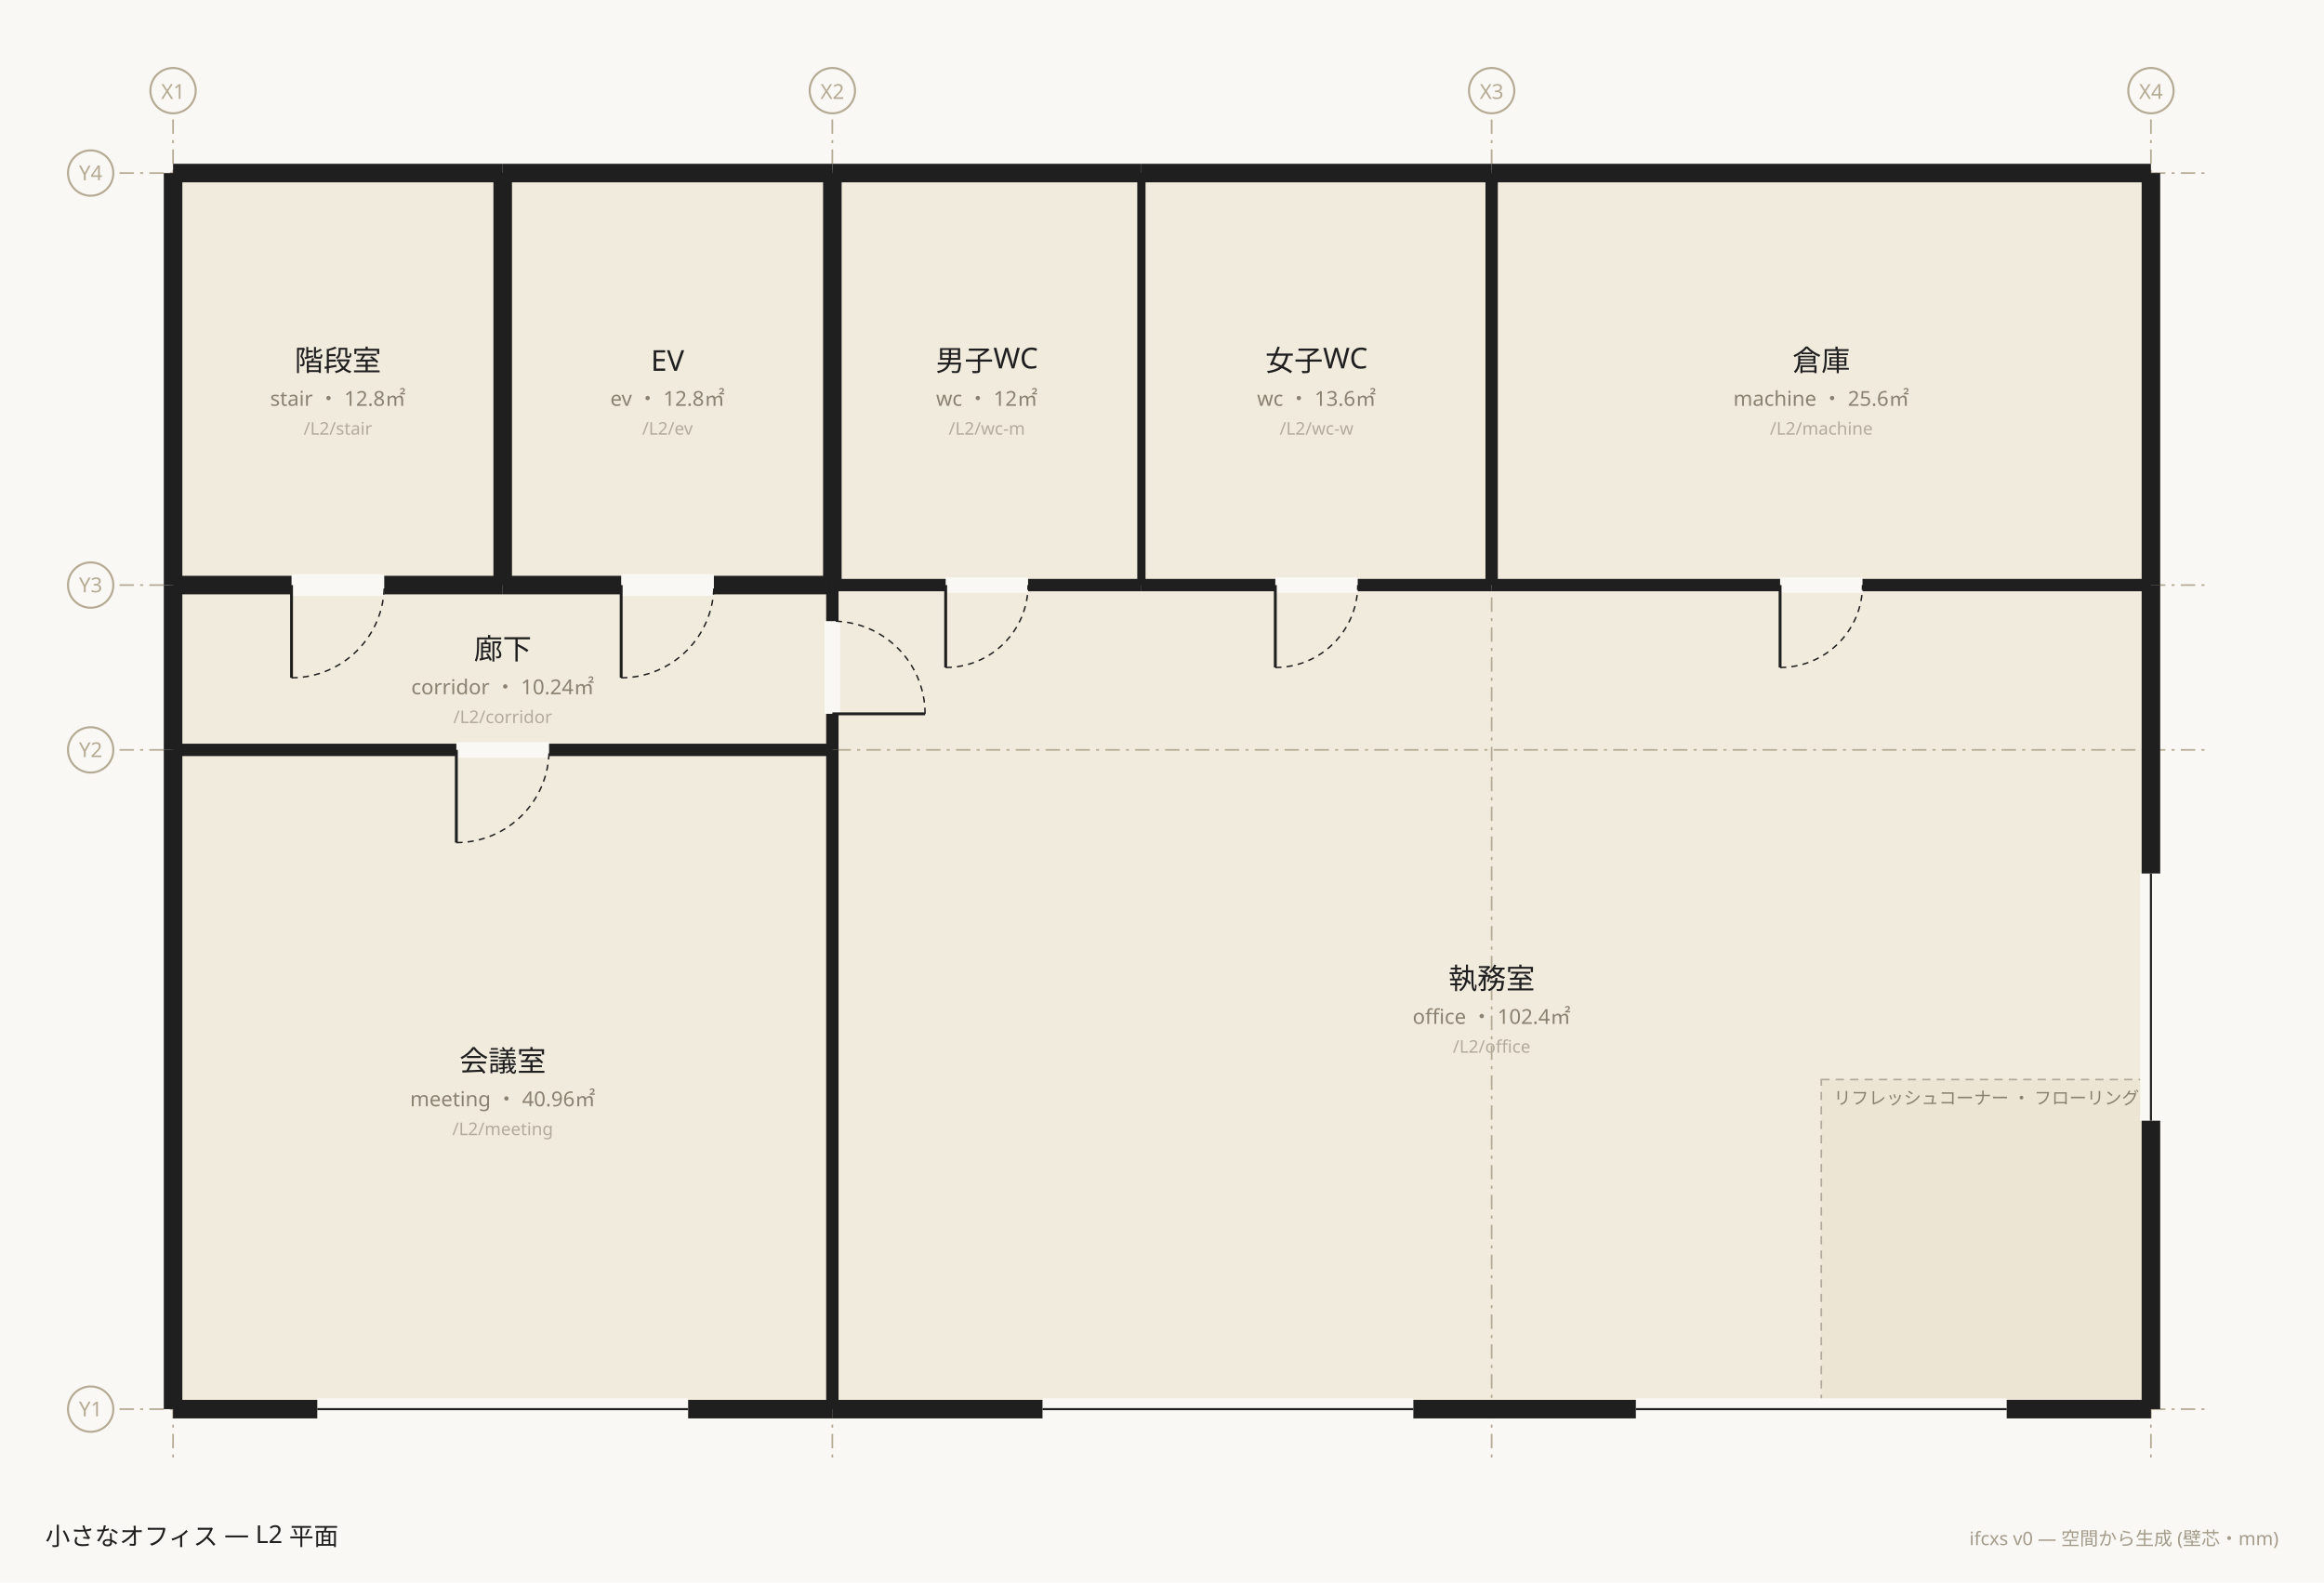
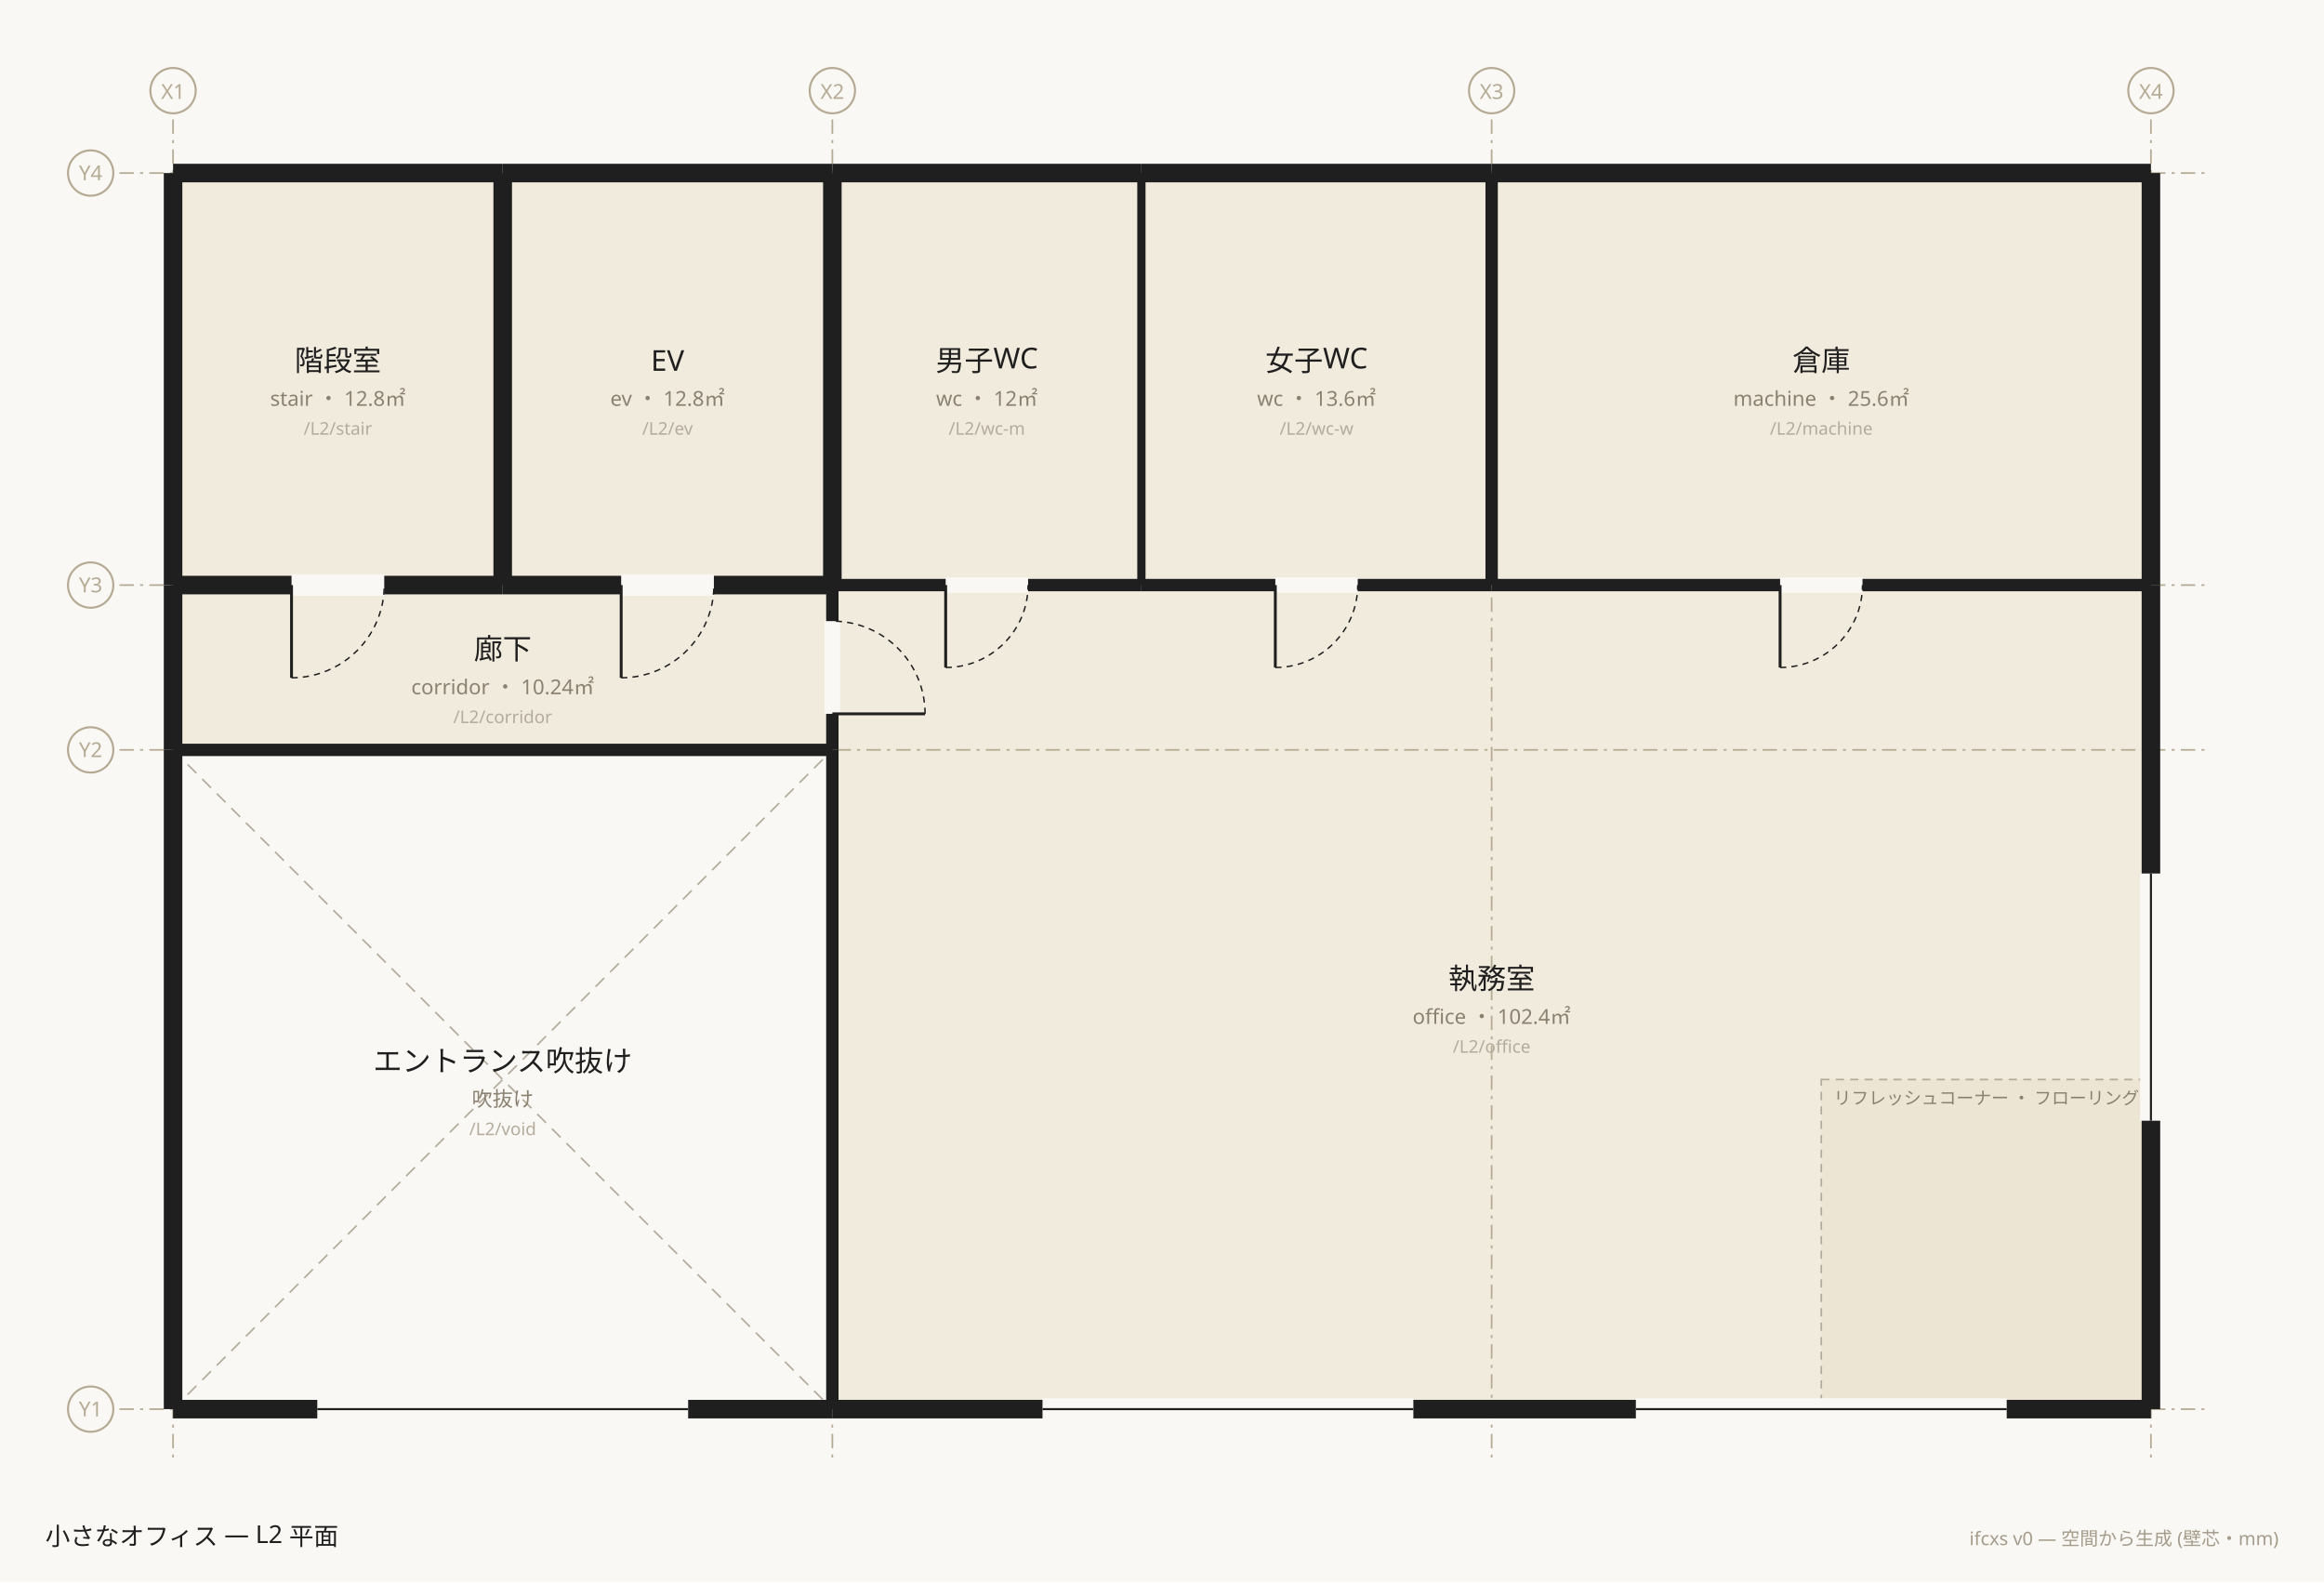
<svg xmlns="http://www.w3.org/2000/svg" width="1128" height="768" viewBox="0 0 1128 768" font-family="'Hiragino Sans','Noto Sans JP',sans-serif">
  <rect width="1128" height="768" fill="#faf8f4" />
-   <rect x="84" y="364" width="320" height="320" fill="#f1ebdd" />
+   <rect x="84" y="364" width="320" height="320" fill="#faf8f4" />
+   <line x1="84" y1="684" x2="404" y2="364" stroke="#b3ab9c" stroke-width="0.8" stroke-dasharray="6 4" />
+   <line x1="84" y1="364" x2="404" y2="684" stroke="#b3ab9c" stroke-width="0.8" stroke-dasharray="6 4" />
  <rect x="404" y="284" width="640" height="400" fill="#f1ebdd" />
  <rect x="84" y="284" width="320" height="80" fill="#f1ebdd" />
  <rect x="84" y="84" width="160" height="200" fill="#f1ebdd" />
  <rect x="244" y="84" width="160" height="200" fill="#f1ebdd" />
  <rect x="404" y="84" width="150" height="200" fill="#f1ebdd" />
  <rect x="554" y="84" width="170" height="200" fill="#f1ebdd" />
  <rect x="724" y="84" width="320" height="200" fill="#f1ebdd" />
  <rect x="884" y="524" width="160" height="160" fill="#e7dfcc" fill-opacity="0.55" stroke="#b3ab9c" stroke-width="0.8" stroke-dasharray="4 3" />
  <text x="890" y="536" font-size="8.5" fill="#8a8171">リフレッシュコーナー ・ フローリング</text>
  <line x1="84" y1="58" x2="84" y2="710" stroke="#b5aa94" stroke-width="0.8" stroke-dasharray="7 3 1.5 3" />
  <circle cx="84" cy="44" r="11" fill="none" stroke="#b5aa94" stroke-width="1" />
  <text x="84" y="48" text-anchor="middle" font-size="10" fill="#b5aa94">X1</text>
  <line x1="404" y1="58" x2="404" y2="710" stroke="#b5aa94" stroke-width="0.8" stroke-dasharray="7 3 1.5 3" />
  <circle cx="404" cy="44" r="11" fill="none" stroke="#b5aa94" stroke-width="1" />
  <text x="404" y="48" text-anchor="middle" font-size="10" fill="#b5aa94">X2</text>
  <line x1="724" y1="58" x2="724" y2="710" stroke="#b5aa94" stroke-width="0.8" stroke-dasharray="7 3 1.5 3" />
  <circle cx="724" cy="44" r="11" fill="none" stroke="#b5aa94" stroke-width="1" />
  <text x="724" y="48" text-anchor="middle" font-size="10" fill="#b5aa94">X3</text>
  <line x1="1044" y1="58" x2="1044" y2="710" stroke="#b5aa94" stroke-width="0.8" stroke-dasharray="7 3 1.5 3" />
  <circle cx="1044" cy="44" r="11" fill="none" stroke="#b5aa94" stroke-width="1" />
  <text x="1044" y="48" text-anchor="middle" font-size="10" fill="#b5aa94">X4</text>
  <line x1="58" y1="684" x2="1070" y2="684" stroke="#b5aa94" stroke-width="0.8" stroke-dasharray="7 3 1.5 3" />
  <circle cx="44" cy="684" r="11" fill="none" stroke="#b5aa94" stroke-width="1" />
  <text x="44" y="687.5" text-anchor="middle" font-size="10" fill="#b5aa94">Y1</text>
  <line x1="58" y1="364" x2="1070" y2="364" stroke="#b5aa94" stroke-width="0.8" stroke-dasharray="7 3 1.5 3" />
  <circle cx="44" cy="364" r="11" fill="none" stroke="#b5aa94" stroke-width="1" />
  <text x="44" y="367.5" text-anchor="middle" font-size="10" fill="#b5aa94">Y2</text>
  <line x1="58" y1="284" x2="1070" y2="284" stroke="#b5aa94" stroke-width="0.8" stroke-dasharray="7 3 1.5 3" />
  <circle cx="44" cy="284" r="11" fill="none" stroke="#b5aa94" stroke-width="1" />
  <text x="44" y="287.5" text-anchor="middle" font-size="10" fill="#b5aa94">Y3</text>
  <line x1="58" y1="84" x2="1070" y2="84" stroke="#b5aa94" stroke-width="0.8" stroke-dasharray="7 3 1.5 3" />
  <circle cx="44" cy="84" r="11" fill="none" stroke="#b5aa94" stroke-width="1" />
  <text x="44" y="87.5" text-anchor="middle" font-size="10" fill="#b5aa94">Y4</text>
  <rect x="401" y="364" width="6" height="320" fill="#1f1f1f" />
  <rect x="84" y="361" width="320" height="6" fill="#1f1f1f" />
  <rect x="401" y="284" width="6" height="80" fill="#1f1f1f" />
  <rect x="84" y="279.5" width="160" height="9" fill="#1f1f1f" />
  <rect x="244" y="279.5" width="160" height="9" fill="#1f1f1f" />
  <rect x="404" y="281" width="150" height="6" fill="#1f1f1f" />
  <rect x="554" y="281" width="170" height="6" fill="#1f1f1f" />
  <rect x="724" y="281" width="320" height="6" fill="#1f1f1f" />
  <rect x="239.5" y="84" width="9" height="200" fill="#1f1f1f" />
  <rect x="399.5" y="84" width="9" height="200" fill="#1f1f1f" />
  <rect x="552" y="84" width="4" height="200" fill="#1f1f1f" />
  <rect x="721" y="84" width="6" height="200" fill="#1f1f1f" />
  <rect x="84" y="679.5" width="320" height="9" fill="#1f1f1f" />
  <rect x="79.5" y="364" width="9" height="320" fill="#1f1f1f" />
  <rect x="1039.5" y="284" width="9" height="400" fill="#1f1f1f" />
  <rect x="404" y="679.5" width="640" height="9" fill="#1f1f1f" />
  <rect x="79.5" y="284" width="9" height="80" fill="#1f1f1f" />
  <rect x="84" y="79.5" width="160" height="9" fill="#1f1f1f" />
  <rect x="79.5" y="84" width="9" height="200" fill="#1f1f1f" />
  <rect x="244" y="79.5" width="160" height="9" fill="#1f1f1f" />
  <rect x="404" y="79.5" width="150" height="9" fill="#1f1f1f" />
  <rect x="554" y="79.5" width="170" height="9" fill="#1f1f1f" />
  <rect x="724" y="79.5" width="320" height="9" fill="#1f1f1f" />
  <rect x="1039.5" y="84" width="9" height="200" fill="#1f1f1f" />
-   <rect x="221.5" y="360.25" width="45" height="7.5" fill="#faf8f4" />
-   <line x1="221.5" y1="364" x2="221.5" y2="409" stroke="#1f1f1f" stroke-width="1.4" />
-   <path d="M 221.5 409 A 45 45 0 0 0 266.5 364" fill="none" stroke="#1f1f1f" stroke-width="0.7" stroke-dasharray="3 2.5" />
  <rect x="400.25" y="301.5" width="7.5" height="45" fill="#faf8f4" />
  <line x1="404" y1="346.5" x2="449" y2="346.5" stroke="#1f1f1f" stroke-width="1.4" />
  <path d="M 449 346.5 A 45 45 0 0 0 404 301.5" fill="none" stroke="#1f1f1f" stroke-width="0.7" stroke-dasharray="3 2.5" />
  <rect x="141.5" y="278.75" width="45" height="10.5" fill="#faf8f4" />
  <line x1="141.5" y1="284" x2="141.5" y2="329" stroke="#1f1f1f" stroke-width="1.4" />
  <path d="M 141.5 329 A 45 45 0 0 0 186.5 284" fill="none" stroke="#1f1f1f" stroke-width="0.7" stroke-dasharray="3 2.5" />
  <rect x="301.5" y="278.75" width="45" height="10.5" fill="#faf8f4" />
  <line x1="301.5" y1="284" x2="301.5" y2="329" stroke="#1f1f1f" stroke-width="1.4" />
  <path d="M 301.5 329 A 45 45 0 0 0 346.5 284" fill="none" stroke="#1f1f1f" stroke-width="0.7" stroke-dasharray="3 2.5" />
  <rect x="459" y="280.25" width="40" height="7.5" fill="#faf8f4" />
  <line x1="459" y1="284" x2="459" y2="324" stroke="#1f1f1f" stroke-width="1.4" />
  <path d="M 459 324 A 40 40 0 0 0 499 284" fill="none" stroke="#1f1f1f" stroke-width="0.7" stroke-dasharray="3 2.5" />
  <rect x="619" y="280.25" width="40" height="7.5" fill="#faf8f4" />
  <line x1="619" y1="284" x2="619" y2="324" stroke="#1f1f1f" stroke-width="1.4" />
  <path d="M 619 324 A 40 40 0 0 0 659 284" fill="none" stroke="#1f1f1f" stroke-width="0.7" stroke-dasharray="3 2.5" />
  <rect x="864" y="280.25" width="40" height="7.5" fill="#faf8f4" />
  <line x1="864" y1="284" x2="864" y2="324" stroke="#1f1f1f" stroke-width="1.4" />
  <path d="M 864 324 A 40 40 0 0 0 904 284" fill="none" stroke="#1f1f1f" stroke-width="0.7" stroke-dasharray="3 2.5" />
  <rect x="154" y="678.75" width="180" height="10.5" fill="#faf8f4" />
  <line x1="154" y1="684" x2="334" y2="684" stroke="#1f1f1f" stroke-width="1" />
  <rect x="506" y="678.75" width="180" height="10.5" fill="#faf8f4" />
  <line x1="506" y1="684" x2="686" y2="684" stroke="#1f1f1f" stroke-width="1" />
  <rect x="794" y="678.75" width="180" height="10.5" fill="#faf8f4" />
  <line x1="794" y1="684" x2="974" y2="684" stroke="#1f1f1f" stroke-width="1" />
  <rect x="1038.75" y="424" width="10.5" height="120" fill="#faf8f4" />
  <line x1="1044" y1="424" x2="1044" y2="544" stroke="#1f1f1f" stroke-width="1" />
-   <text x="244" y="520" text-anchor="middle" font-size="14" fill="#1f1f1f">会議室</text>
-   <text x="244" y="537" text-anchor="middle" font-size="10" fill="#8a8171">meeting ・ 40.96㎡</text>
-   <text x="244" y="551" text-anchor="middle" font-size="8.5" fill="#b3ab9c">/L2/meeting</text>
+   <text x="244" y="520" text-anchor="middle" font-size="14" fill="#1f1f1f">エントランス吹抜け</text>
+   <text x="244" y="537" text-anchor="middle" font-size="10" fill="#8a8171">吹抜け</text>
+   <text x="244" y="551" text-anchor="middle" font-size="8.5" fill="#b3ab9c">/L2/void</text>
  <text x="724" y="480" text-anchor="middle" font-size="14" fill="#1f1f1f">執務室</text>
  <text x="724" y="497" text-anchor="middle" font-size="10" fill="#8a8171">office ・ 102.4㎡</text>
  <text x="724" y="511" text-anchor="middle" font-size="8.5" fill="#b3ab9c">/L2/office</text>
  <text x="244" y="320" text-anchor="middle" font-size="14" fill="#1f1f1f">廊下</text>
  <text x="244" y="337" text-anchor="middle" font-size="10" fill="#8a8171">corridor ・ 10.24㎡</text>
  <text x="244" y="351" text-anchor="middle" font-size="8.5" fill="#b3ab9c">/L2/corridor</text>
  <text x="164" y="180" text-anchor="middle" font-size="14" fill="#1f1f1f">階段室</text>
  <text x="164" y="197" text-anchor="middle" font-size="10" fill="#8a8171">stair ・ 12.8㎡</text>
  <text x="164" y="211" text-anchor="middle" font-size="8.5" fill="#b3ab9c">/L2/stair</text>
  <text x="324" y="180" text-anchor="middle" font-size="14" fill="#1f1f1f">EV</text>
  <text x="324" y="197" text-anchor="middle" font-size="10" fill="#8a8171">ev ・ 12.8㎡</text>
  <text x="324" y="211" text-anchor="middle" font-size="8.5" fill="#b3ab9c">/L2/ev</text>
  <text x="479" y="180" text-anchor="middle" font-size="14" fill="#1f1f1f">男子WC</text>
  <text x="479" y="197" text-anchor="middle" font-size="10" fill="#8a8171">wc ・ 12㎡</text>
  <text x="479" y="211" text-anchor="middle" font-size="8.5" fill="#b3ab9c">/L2/wc-m</text>
  <text x="639" y="180" text-anchor="middle" font-size="14" fill="#1f1f1f">女子WC</text>
  <text x="639" y="197" text-anchor="middle" font-size="10" fill="#8a8171">wc ・ 13.6㎡</text>
  <text x="639" y="211" text-anchor="middle" font-size="8.5" fill="#b3ab9c">/L2/wc-w</text>
  <text x="884" y="180" text-anchor="middle" font-size="14" fill="#1f1f1f">倉庫</text>
  <text x="884" y="197" text-anchor="middle" font-size="10" fill="#8a8171">machine ・ 25.6㎡</text>
  <text x="884" y="211" text-anchor="middle" font-size="8.5" fill="#b3ab9c">/L2/machine</text>
  <text x="22" y="750" font-size="12" fill="#1f1f1f">小さなオフィス — L2 平面</text>
  <text x="1106" y="750" text-anchor="end" font-size="9" fill="#a49b8a">ifcxs v0 — 空間から生成 (壁芯・mm)</text>
</svg>
